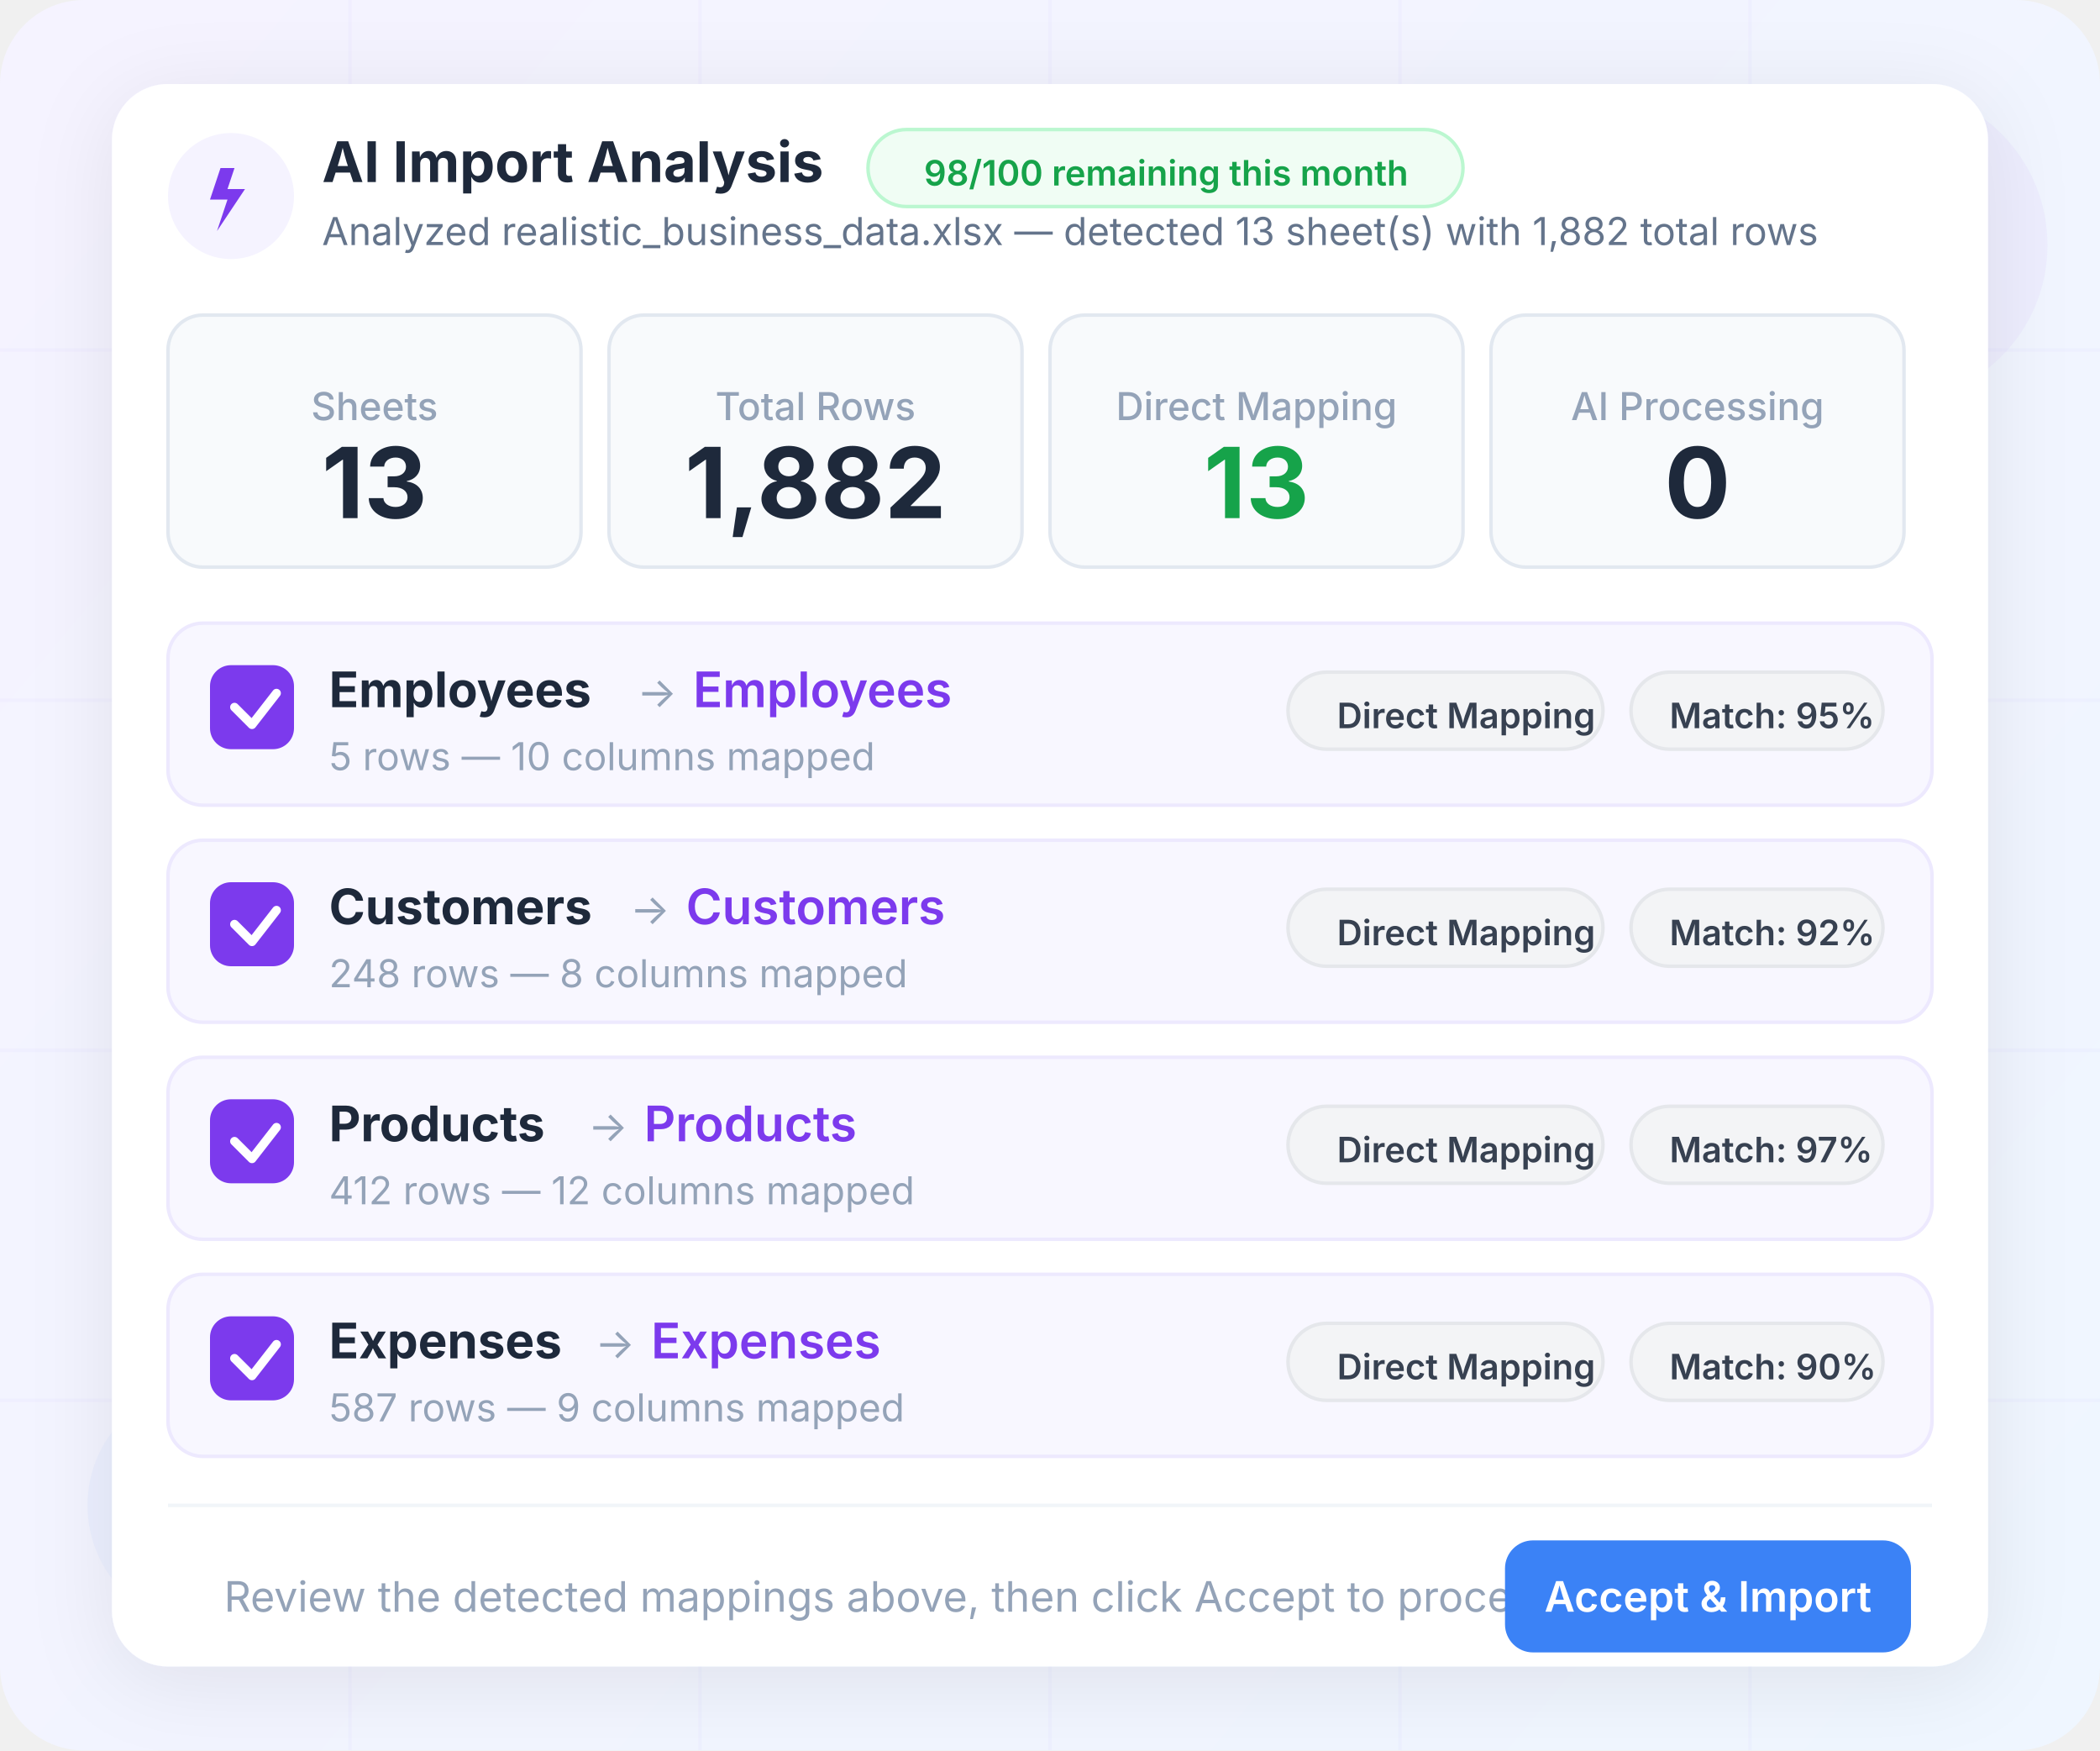
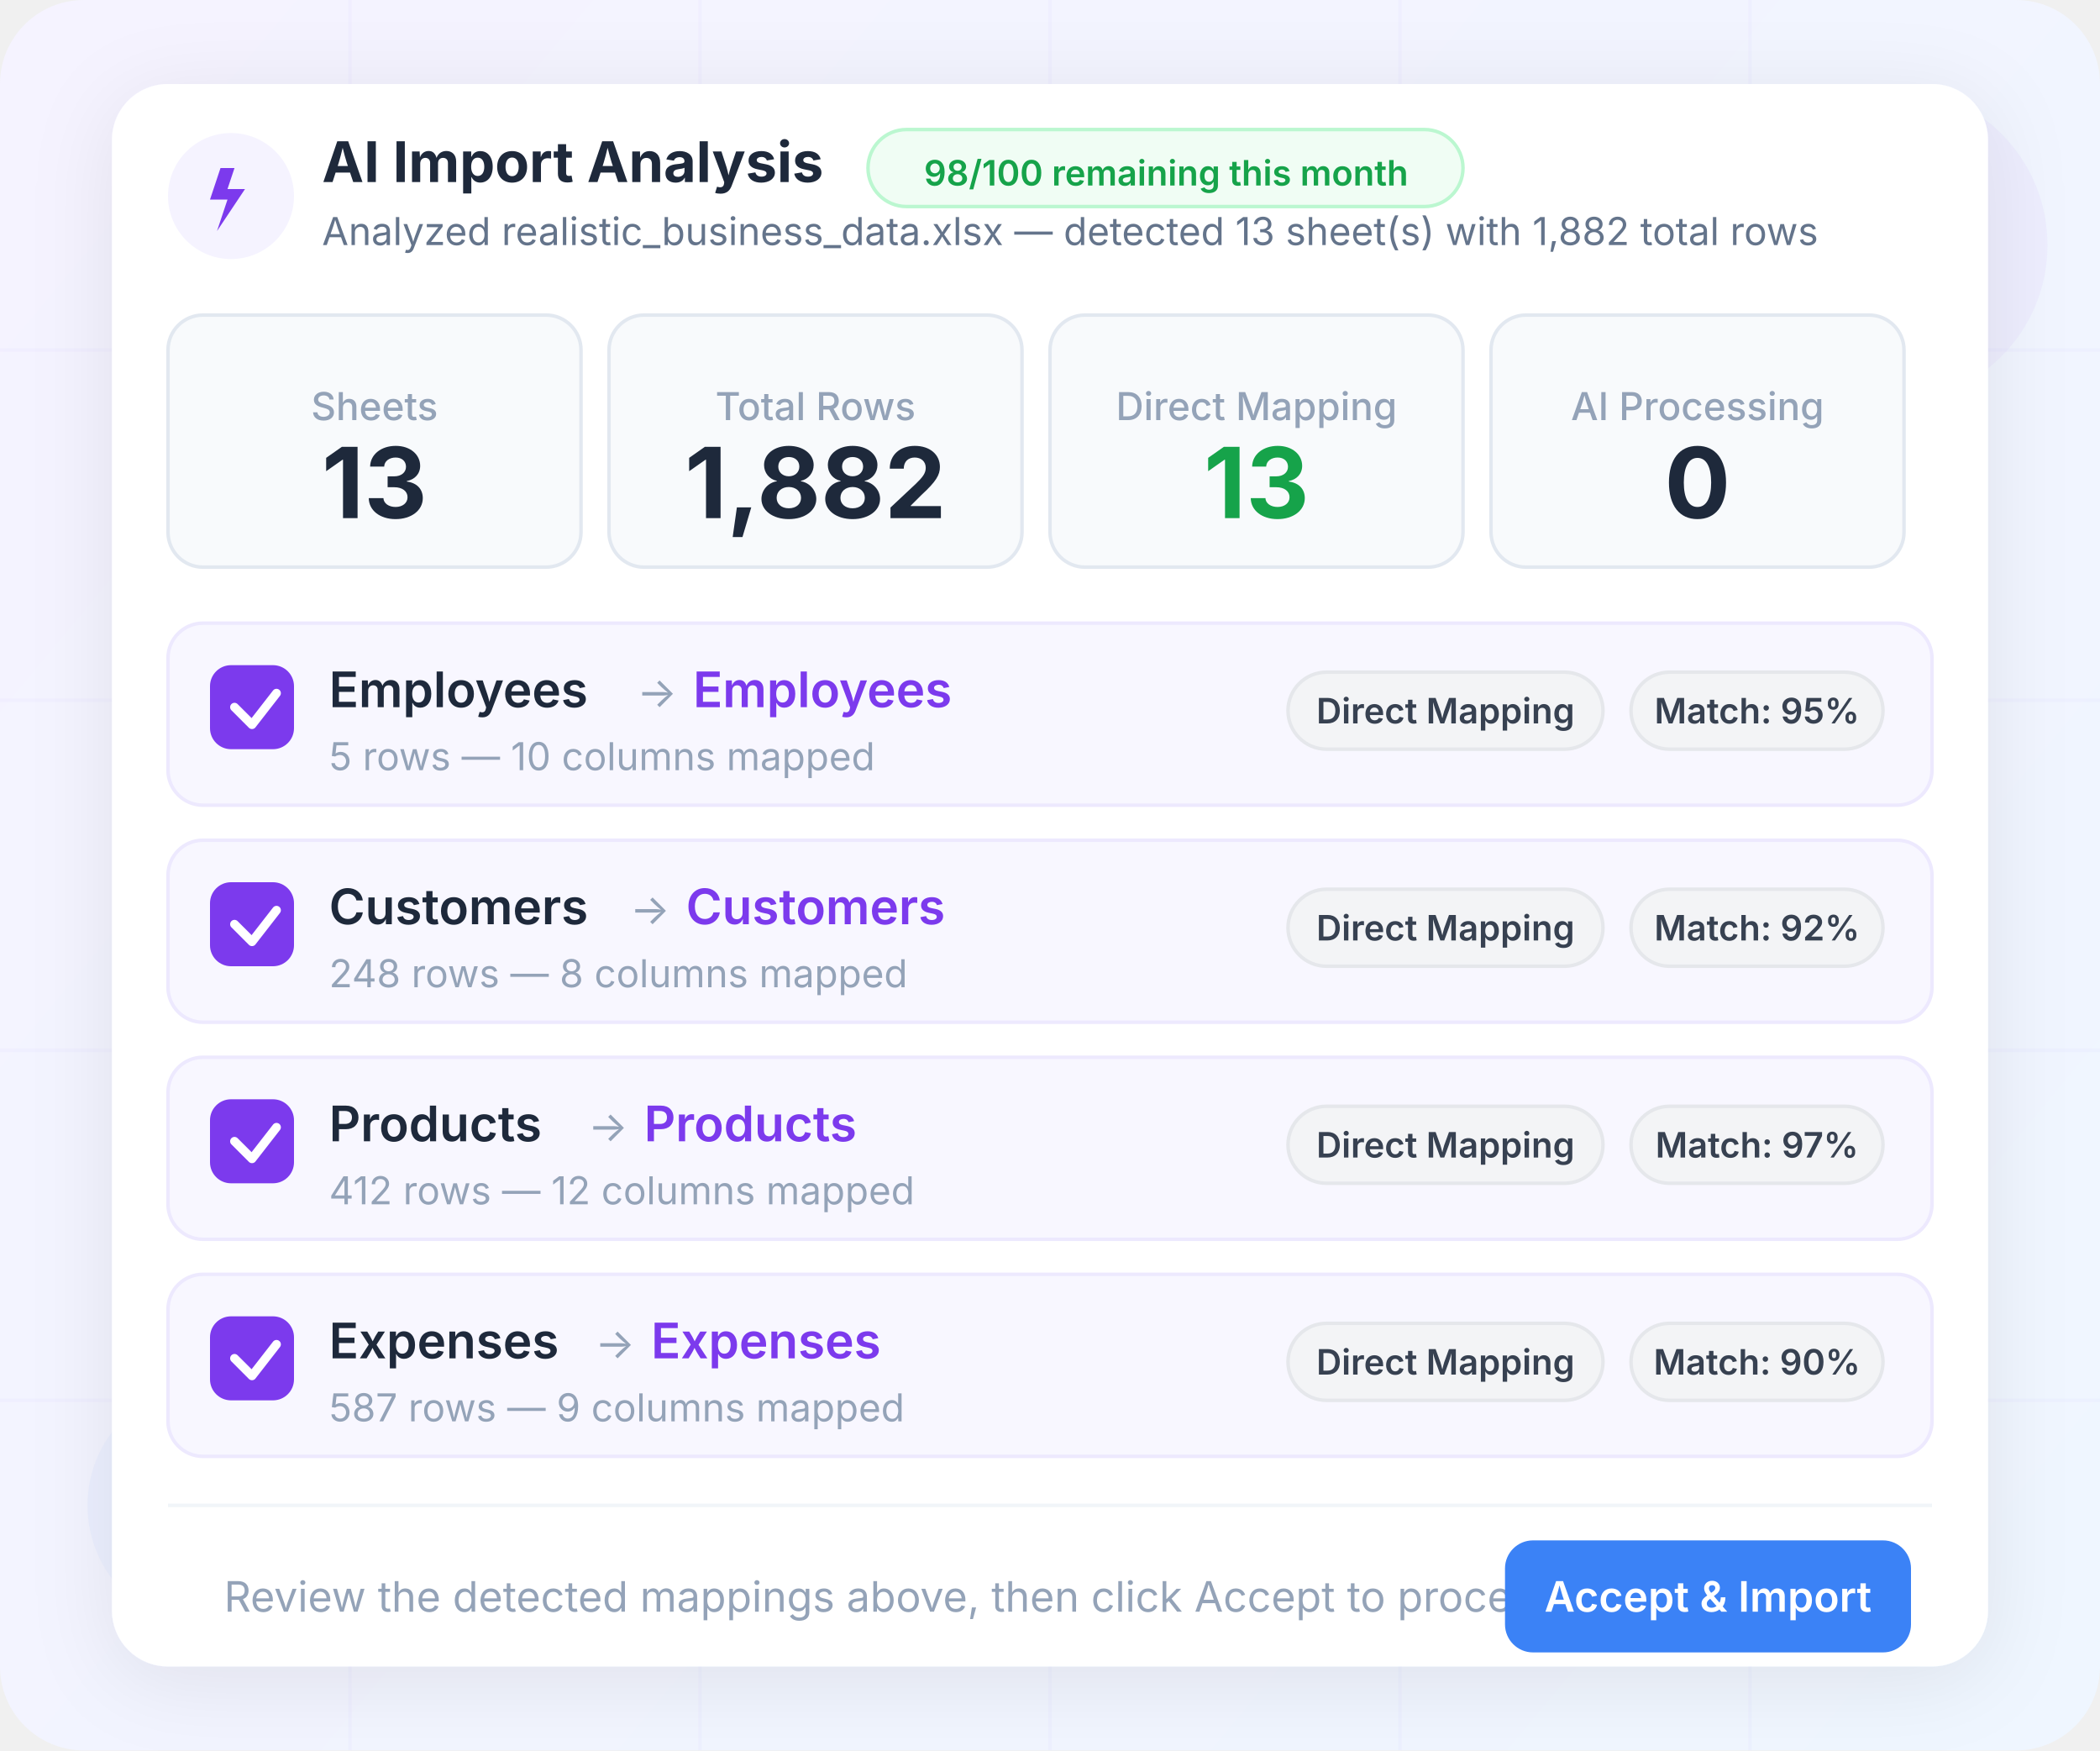
<svg xmlns="http://www.w3.org/2000/svg" viewBox="0 0 600 500" fill="none">
  <defs>
    <linearGradient id="bgGrad" x1="0" y1="0" x2="600" y2="500" gradientUnits="userSpaceOnUse">
      <stop offset="0%" stop-color="#f5f3ff" />
      <stop offset="100%" stop-color="#eff6ff" />
    </linearGradient>
    <filter id="cardShadow" x="-10%" y="-5%" width="120%" height="115%">
      <feDropShadow dx="0" dy="4" stdDeviation="12" flood-color="#000" flood-opacity="0.08" />
    </filter>
  </defs>
  <rect width="600" height="500" rx="24" fill="url(#bgGrad)" />
  <g opacity="0.03" stroke="#7c3aed" stroke-width="1">
    <line x1="0" y1="100" x2="600" y2="100" />
    <line x1="0" y1="200" x2="600" y2="200" />
    <line x1="0" y1="300" x2="600" y2="300" />
    <line x1="0" y1="400" x2="600" y2="400" />
    <line x1="100" y1="0" x2="100" y2="500" />
    <line x1="200" y1="0" x2="200" y2="500" />
    <line x1="300" y1="0" x2="300" y2="500" />
    <line x1="400" y1="0" x2="400" y2="500" />
    <line x1="500" y1="0" x2="500" y2="500" />
  </g>
  <circle cx="540" cy="70" r="45" fill="#7c3aed" opacity="0.04" />
  <circle cx="60" cy="430" r="35" fill="#3b82f6" opacity="0.04" />
  <g filter="url(#cardShadow)">
    <rect x="32" y="24" width="536" height="452" rx="16" fill="white" />
  </g>
  <g>
    <circle cx="66" cy="56" r="18" fill="#f5f3ff" />
    <path d="M63 48 L60 57 L65 57 L62 66 L70 54 L65 54 L67 48 Z" fill="#7c3aed" />
    <text x="92" y="52" font-family="system-ui, -apple-system, sans-serif" font-size="16" font-weight="700" fill="#1e293b">AI Import Analysis</text>
    <rect x="248" y="37" width="170" height="22" rx="11" fill="#f0fdf4" stroke="#bbf7d0" stroke-width="1" />
    <text x="264" y="53" font-family="system-ui, -apple-system, sans-serif" font-size="10" font-weight="600" fill="#16a34a">98/100 remaining this month</text>
    <text x="92" y="70" font-family="system-ui, -apple-system, sans-serif" font-size="11" fill="#64748b">Analyzed realistic_business_data.xlsx — detected 13 sheet(s) with 1,882 total rows</text>
  </g>
  <g>
    <rect x="48" y="90" width="118" height="72" rx="10" fill="#f8fafc" stroke="#e2e8f0" stroke-width="1" />
    <text x="107" y="120" font-family="system-ui, -apple-system, sans-serif" font-size="11" fill="#94a3b8" font-weight="500" text-anchor="middle">Sheets</text>
    <text x="107" y="148" font-family="system-ui, -apple-system, sans-serif" font-size="28" font-weight="700" fill="#1e293b" text-anchor="middle">13</text>
    <rect x="174" y="90" width="118" height="72" rx="10" fill="#f8fafc" stroke="#e2e8f0" stroke-width="1" />
    <text x="233" y="120" font-family="system-ui, -apple-system, sans-serif" font-size="11" fill="#94a3b8" font-weight="500" text-anchor="middle">Total Rows</text>
    <text x="233" y="148" font-family="system-ui, -apple-system, sans-serif" font-size="28" font-weight="700" fill="#1e293b" text-anchor="middle">1,882</text>
    <rect x="300" y="90" width="118" height="72" rx="10" fill="#f8fafc" stroke="#e2e8f0" stroke-width="1" />
    <text x="359" y="120" font-family="system-ui, -apple-system, sans-serif" font-size="11" fill="#94a3b8" font-weight="500" text-anchor="middle">Direct Mapping</text>
    <text x="359" y="148" font-family="system-ui, -apple-system, sans-serif" font-size="28" font-weight="700" fill="#16a34a" text-anchor="middle">13</text>
    <rect x="426" y="90" width="118" height="72" rx="10" fill="#f8fafc" stroke="#e2e8f0" stroke-width="1" />
    <text x="485" y="120" font-family="system-ui, -apple-system, sans-serif" font-size="11" fill="#94a3b8" font-weight="500" text-anchor="middle">AI Processing</text>
    <text x="485" y="148" font-family="system-ui, -apple-system, sans-serif" font-size="28" font-weight="700" fill="#1e293b" text-anchor="middle">0</text>
  </g>
  <rect x="48" y="178" width="504" height="52" rx="10" fill="#f8f7ff" stroke="#ede9fe" stroke-width="1" />
  <rect x="60" y="190" width="24" height="24" rx="6" fill="#7c3aed" />
  <polyline points="67,202 72,207 79,198" fill="none" stroke="white" stroke-width="2.5" stroke-linecap="round" stroke-linejoin="round" />
-   <text x="94" y="202" font-family="system-ui, -apple-system, sans-serif" font-size="14" font-weight="700" fill="#1e293b">Employees</text>
+   <text x="94" y="202" font-family="system-ui, -apple-system, sans-serif" font-size="14" font-weight="600" fill="#1e293b">Employees</text>
  <text x="182" y="202" font-family="system-ui, -apple-system, sans-serif" font-size="12" fill="#94a3b8">→</text>
  <text x="198" y="202" font-family="system-ui, -apple-system, sans-serif" font-size="14" font-weight="600" fill="#7c3aed">Employees</text>
  <text x="94" y="220" font-family="system-ui, -apple-system, sans-serif" font-size="11" fill="#94a3b8">5 rows — 10 columns mapped</text>
  <rect x="368" y="192" width="90" height="22" rx="11" fill="#f3f4f6" stroke="#e5e7eb" stroke-width="1" />
-   <text x="382" y="208" font-family="system-ui, -apple-system, sans-serif" font-size="10" font-weight="600" fill="#374151">Direct Mapping</text>
+   <text x="413" y="203" font-family="system-ui, -apple-system, sans-serif" font-size="10" font-weight="600" fill="#374151" text-anchor="middle" dominant-baseline="central">Direct Mapping</text>
  <rect x="466" y="192" width="72" height="22" rx="11" fill="#f3f4f6" stroke="#e5e7eb" stroke-width="1" />
-   <text x="477" y="208" font-family="system-ui, -apple-system, sans-serif" font-size="10" font-weight="600" fill="#374151">Match: 95%</text>
+   <text x="502" y="203" font-family="system-ui, -apple-system, sans-serif" font-size="10" font-weight="600" fill="#374151" text-anchor="middle" dominant-baseline="central">Match: 95%</text>
  <rect x="48" y="240" width="504" height="52" rx="10" fill="#f8f7ff" stroke="#ede9fe" stroke-width="1" />
  <rect x="60" y="252" width="24" height="24" rx="6" fill="#7c3aed" />
  <polyline points="67,264 72,269 79,260" fill="none" stroke="white" stroke-width="2.5" stroke-linecap="round" stroke-linejoin="round" />
-   <text x="94" y="264" font-family="system-ui, -apple-system, sans-serif" font-size="14" font-weight="700" fill="#1e293b">Customers</text>
+   <text x="94" y="264" font-family="system-ui, -apple-system, sans-serif" font-size="14" font-weight="600" fill="#1e293b">Customers</text>
  <text x="180" y="264" font-family="system-ui, -apple-system, sans-serif" font-size="12" fill="#94a3b8">→</text>
  <text x="196" y="264" font-family="system-ui, -apple-system, sans-serif" font-size="14" font-weight="600" fill="#7c3aed">Customers</text>
  <text x="94" y="282" font-family="system-ui, -apple-system, sans-serif" font-size="11" fill="#94a3b8">248 rows — 8 columns mapped</text>
  <rect x="368" y="254" width="90" height="22" rx="11" fill="#f3f4f6" stroke="#e5e7eb" stroke-width="1" />
-   <text x="382" y="270" font-family="system-ui, -apple-system, sans-serif" font-size="10" font-weight="600" fill="#374151">Direct Mapping</text>
+   <text x="413" y="265" font-family="system-ui, -apple-system, sans-serif" font-size="10" font-weight="600" fill="#374151" text-anchor="middle" dominant-baseline="central">Direct Mapping</text>
  <rect x="466" y="254" width="72" height="22" rx="11" fill="#f3f4f6" stroke="#e5e7eb" stroke-width="1" />
-   <text x="477" y="270" font-family="system-ui, -apple-system, sans-serif" font-size="10" font-weight="600" fill="#374151">Match: 92%</text>
+   <text x="502" y="265" font-family="system-ui, -apple-system, sans-serif" font-size="10" font-weight="600" fill="#374151" text-anchor="middle" dominant-baseline="central">Match: 92%</text>
  <rect x="48" y="302" width="504" height="52" rx="10" fill="#f8f7ff" stroke="#ede9fe" stroke-width="1" />
  <rect x="60" y="314" width="24" height="24" rx="6" fill="#7c3aed" />
  <polyline points="67,326 72,331 79,322" fill="none" stroke="white" stroke-width="2.5" stroke-linecap="round" stroke-linejoin="round" />
-   <text x="94" y="326" font-family="system-ui, -apple-system, sans-serif" font-size="14" font-weight="700" fill="#1e293b">Products</text>
+   <text x="94" y="326" font-family="system-ui, -apple-system, sans-serif" font-size="14" font-weight="600" fill="#1e293b">Products</text>
  <text x="168" y="326" font-family="system-ui, -apple-system, sans-serif" font-size="12" fill="#94a3b8">→</text>
  <text x="184" y="326" font-family="system-ui, -apple-system, sans-serif" font-size="14" font-weight="600" fill="#7c3aed">Products</text>
  <text x="94" y="344" font-family="system-ui, -apple-system, sans-serif" font-size="11" fill="#94a3b8">412 rows — 12 columns mapped</text>
  <rect x="368" y="316" width="90" height="22" rx="11" fill="#f3f4f6" stroke="#e5e7eb" stroke-width="1" />
-   <text x="382" y="332" font-family="system-ui, -apple-system, sans-serif" font-size="10" font-weight="600" fill="#374151">Direct Mapping</text>
+   <text x="413" y="327" font-family="system-ui, -apple-system, sans-serif" font-size="10" font-weight="600" fill="#374151" text-anchor="middle" dominant-baseline="central">Direct Mapping</text>
  <rect x="466" y="316" width="72" height="22" rx="11" fill="#f3f4f6" stroke="#e5e7eb" stroke-width="1" />
-   <text x="477" y="332" font-family="system-ui, -apple-system, sans-serif" font-size="10" font-weight="600" fill="#374151">Match: 97%</text>
+   <text x="502" y="327" font-family="system-ui, -apple-system, sans-serif" font-size="10" font-weight="600" fill="#374151" text-anchor="middle" dominant-baseline="central">Match: 97%</text>
  <rect x="48" y="364" width="504" height="52" rx="10" fill="#f8f7ff" stroke="#ede9fe" stroke-width="1" />
  <rect x="60" y="376" width="24" height="24" rx="6" fill="#7c3aed" />
  <polyline points="67,388 72,393 79,384" fill="none" stroke="white" stroke-width="2.5" stroke-linecap="round" stroke-linejoin="round" />
-   <text x="94" y="388" font-family="system-ui, -apple-system, sans-serif" font-size="14" font-weight="700" fill="#1e293b">Expenses</text>
+   <text x="94" y="388" font-family="system-ui, -apple-system, sans-serif" font-size="14" font-weight="600" fill="#1e293b">Expenses</text>
  <text x="170" y="388" font-family="system-ui, -apple-system, sans-serif" font-size="12" fill="#94a3b8">→</text>
  <text x="186" y="388" font-family="system-ui, -apple-system, sans-serif" font-size="14" font-weight="600" fill="#7c3aed">Expenses</text>
  <text x="94" y="406" font-family="system-ui, -apple-system, sans-serif" font-size="11" fill="#94a3b8">587 rows — 9 columns mapped</text>
  <rect x="368" y="378" width="90" height="22" rx="11" fill="#f3f4f6" stroke="#e5e7eb" stroke-width="1" />
-   <text x="382" y="394" font-family="system-ui, -apple-system, sans-serif" font-size="10" font-weight="600" fill="#374151">Direct Mapping</text>
+   <text x="413" y="389" font-family="system-ui, -apple-system, sans-serif" font-size="10" font-weight="600" fill="#374151" text-anchor="middle" dominant-baseline="central">Direct Mapping</text>
  <rect x="466" y="378" width="72" height="22" rx="11" fill="#f3f4f6" stroke="#e5e7eb" stroke-width="1" />
-   <text x="477" y="394" font-family="system-ui, -apple-system, sans-serif" font-size="10" font-weight="600" fill="#374151">Match: 90%</text>
+   <text x="502" y="389" font-family="system-ui, -apple-system, sans-serif" font-size="10" font-weight="600" fill="#374151" text-anchor="middle" dominant-baseline="central">Match: 90%</text>
  <line x1="48" y1="430" x2="552" y2="430" stroke="#f1f5f9" stroke-width="1" />
  <text x="64" y="456" font-family="system-ui, -apple-system, sans-serif" font-size="12" fill="#94a3b8" dominant-baseline="central">Review the detected mappings above, then click Accept to proceed.</text>
  <rect x="430" y="440" width="116" height="32" rx="8" fill="#3b82f6" />
  <text x="488" y="456" font-family="system-ui, -apple-system, sans-serif" font-size="12" font-weight="600" fill="white" text-anchor="middle" dominant-baseline="central">Accept &amp; Import</text>
</svg>
